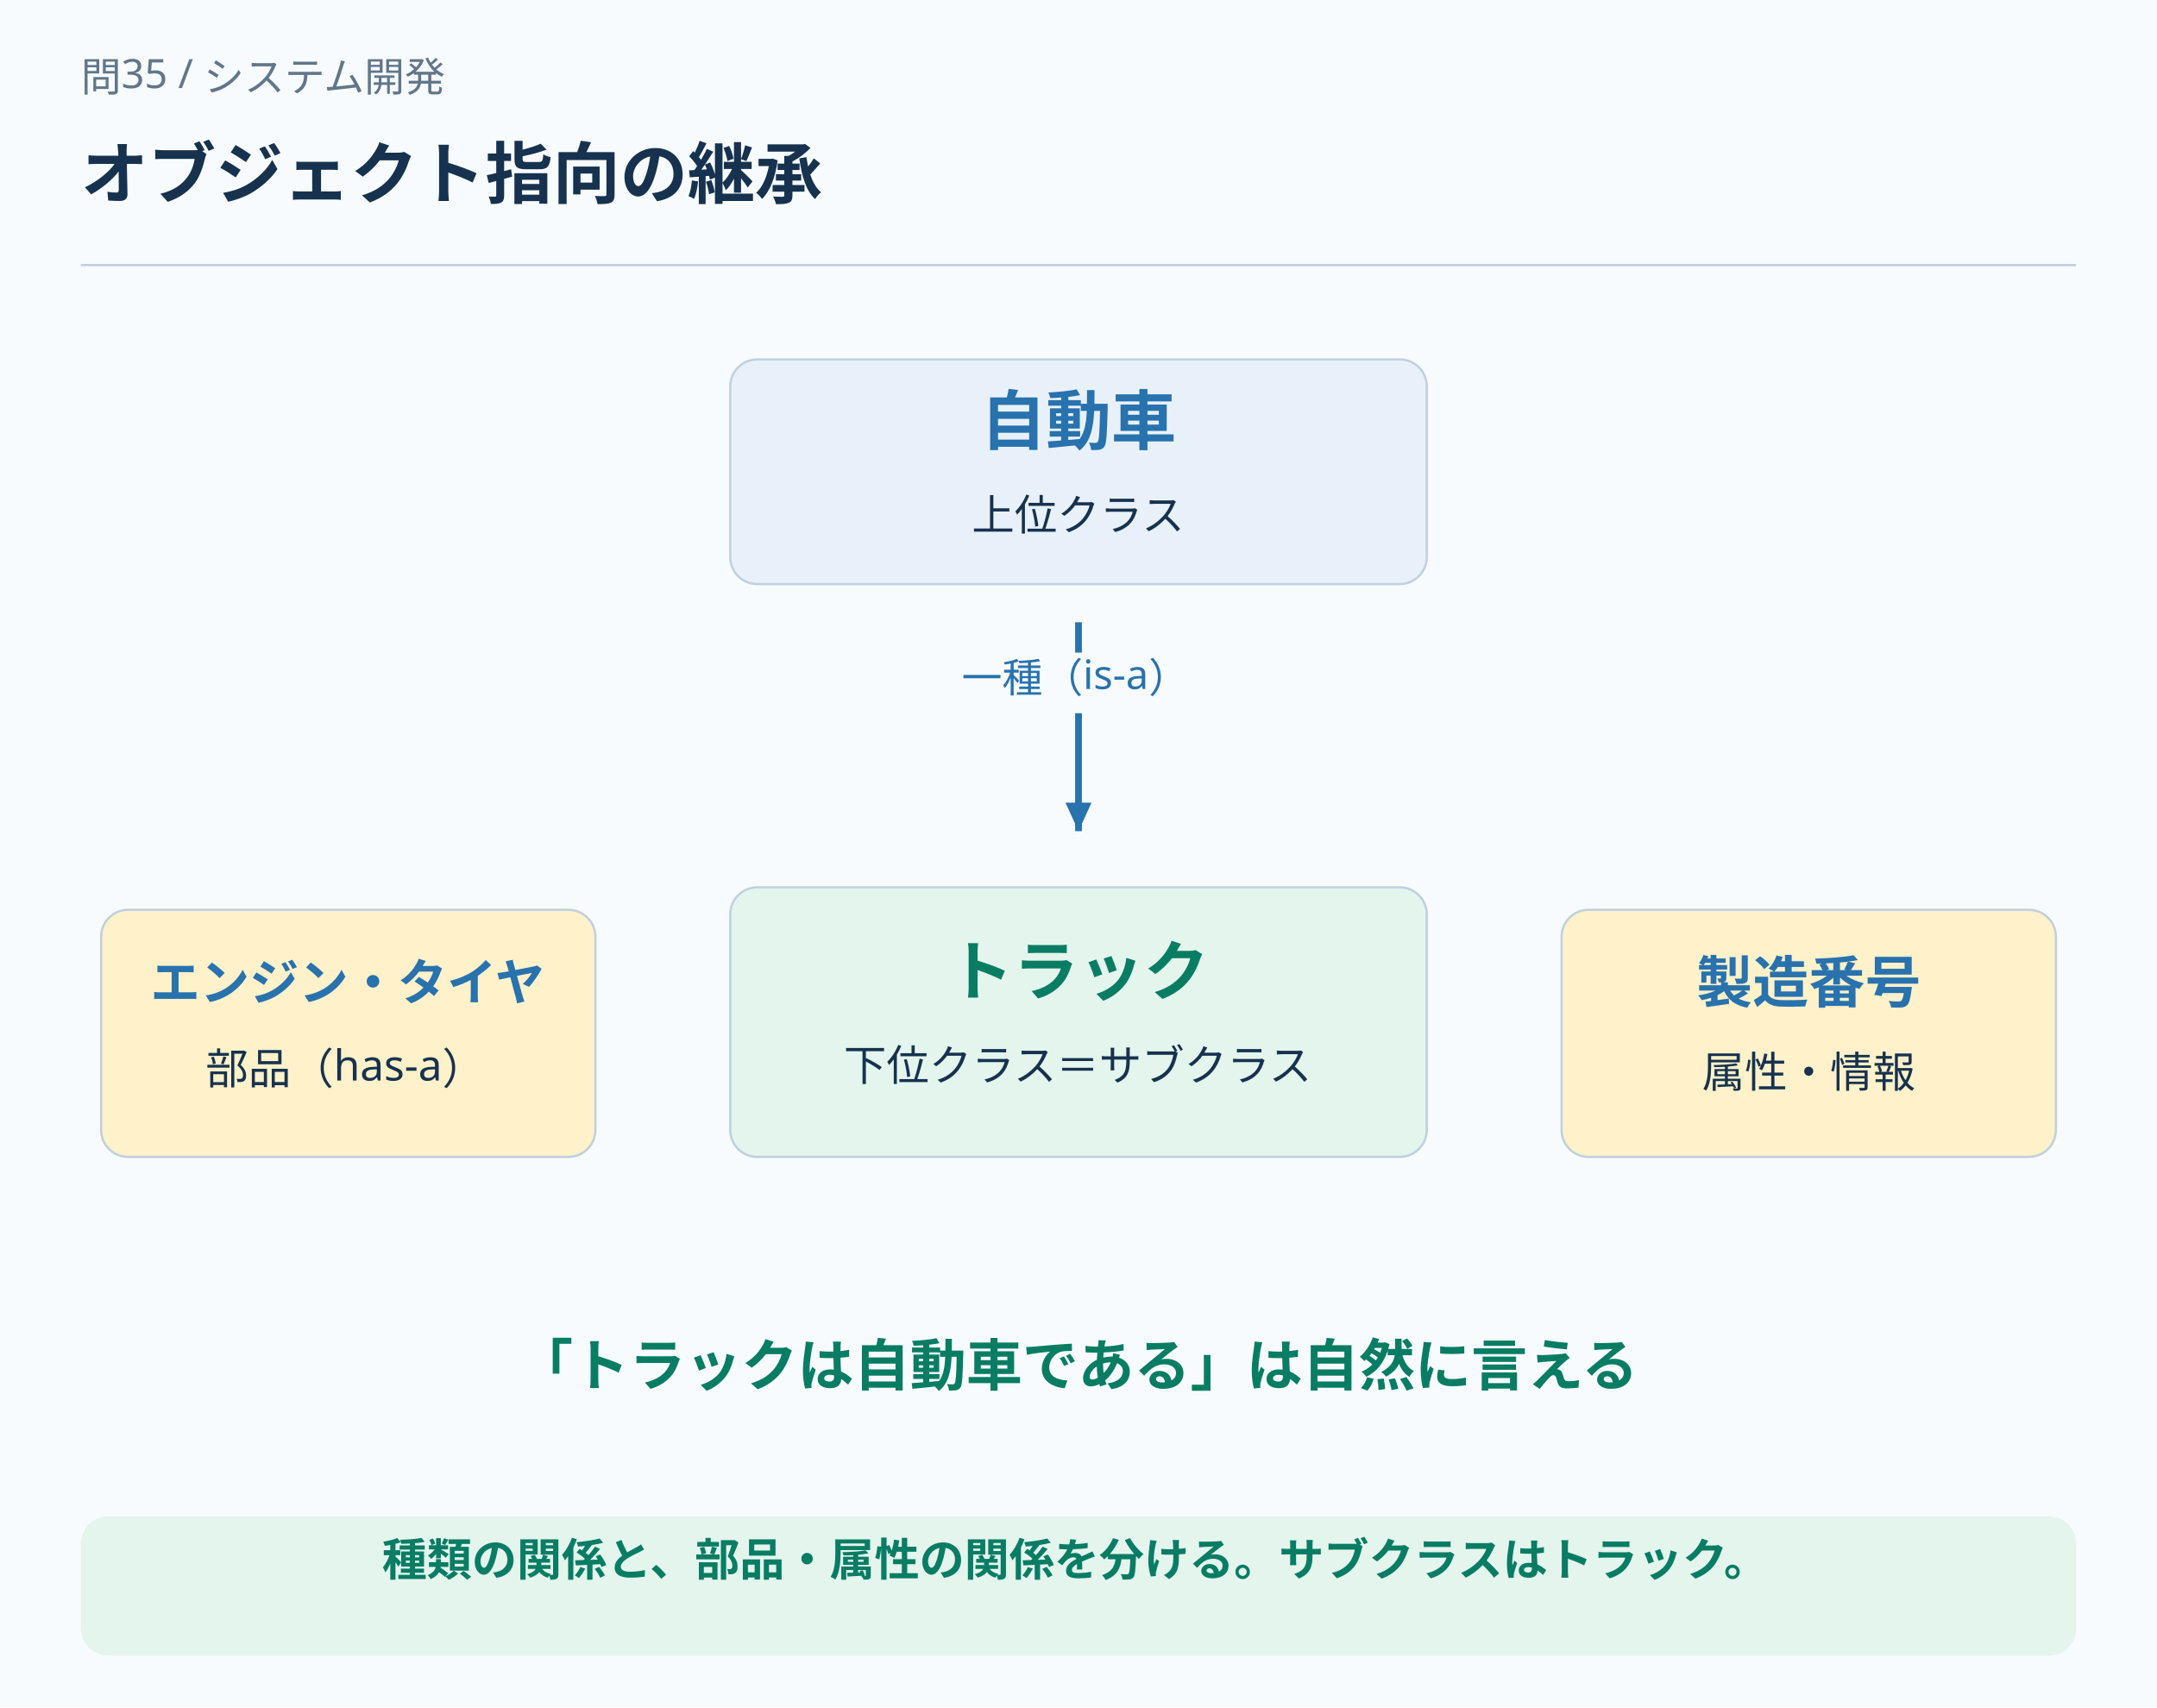
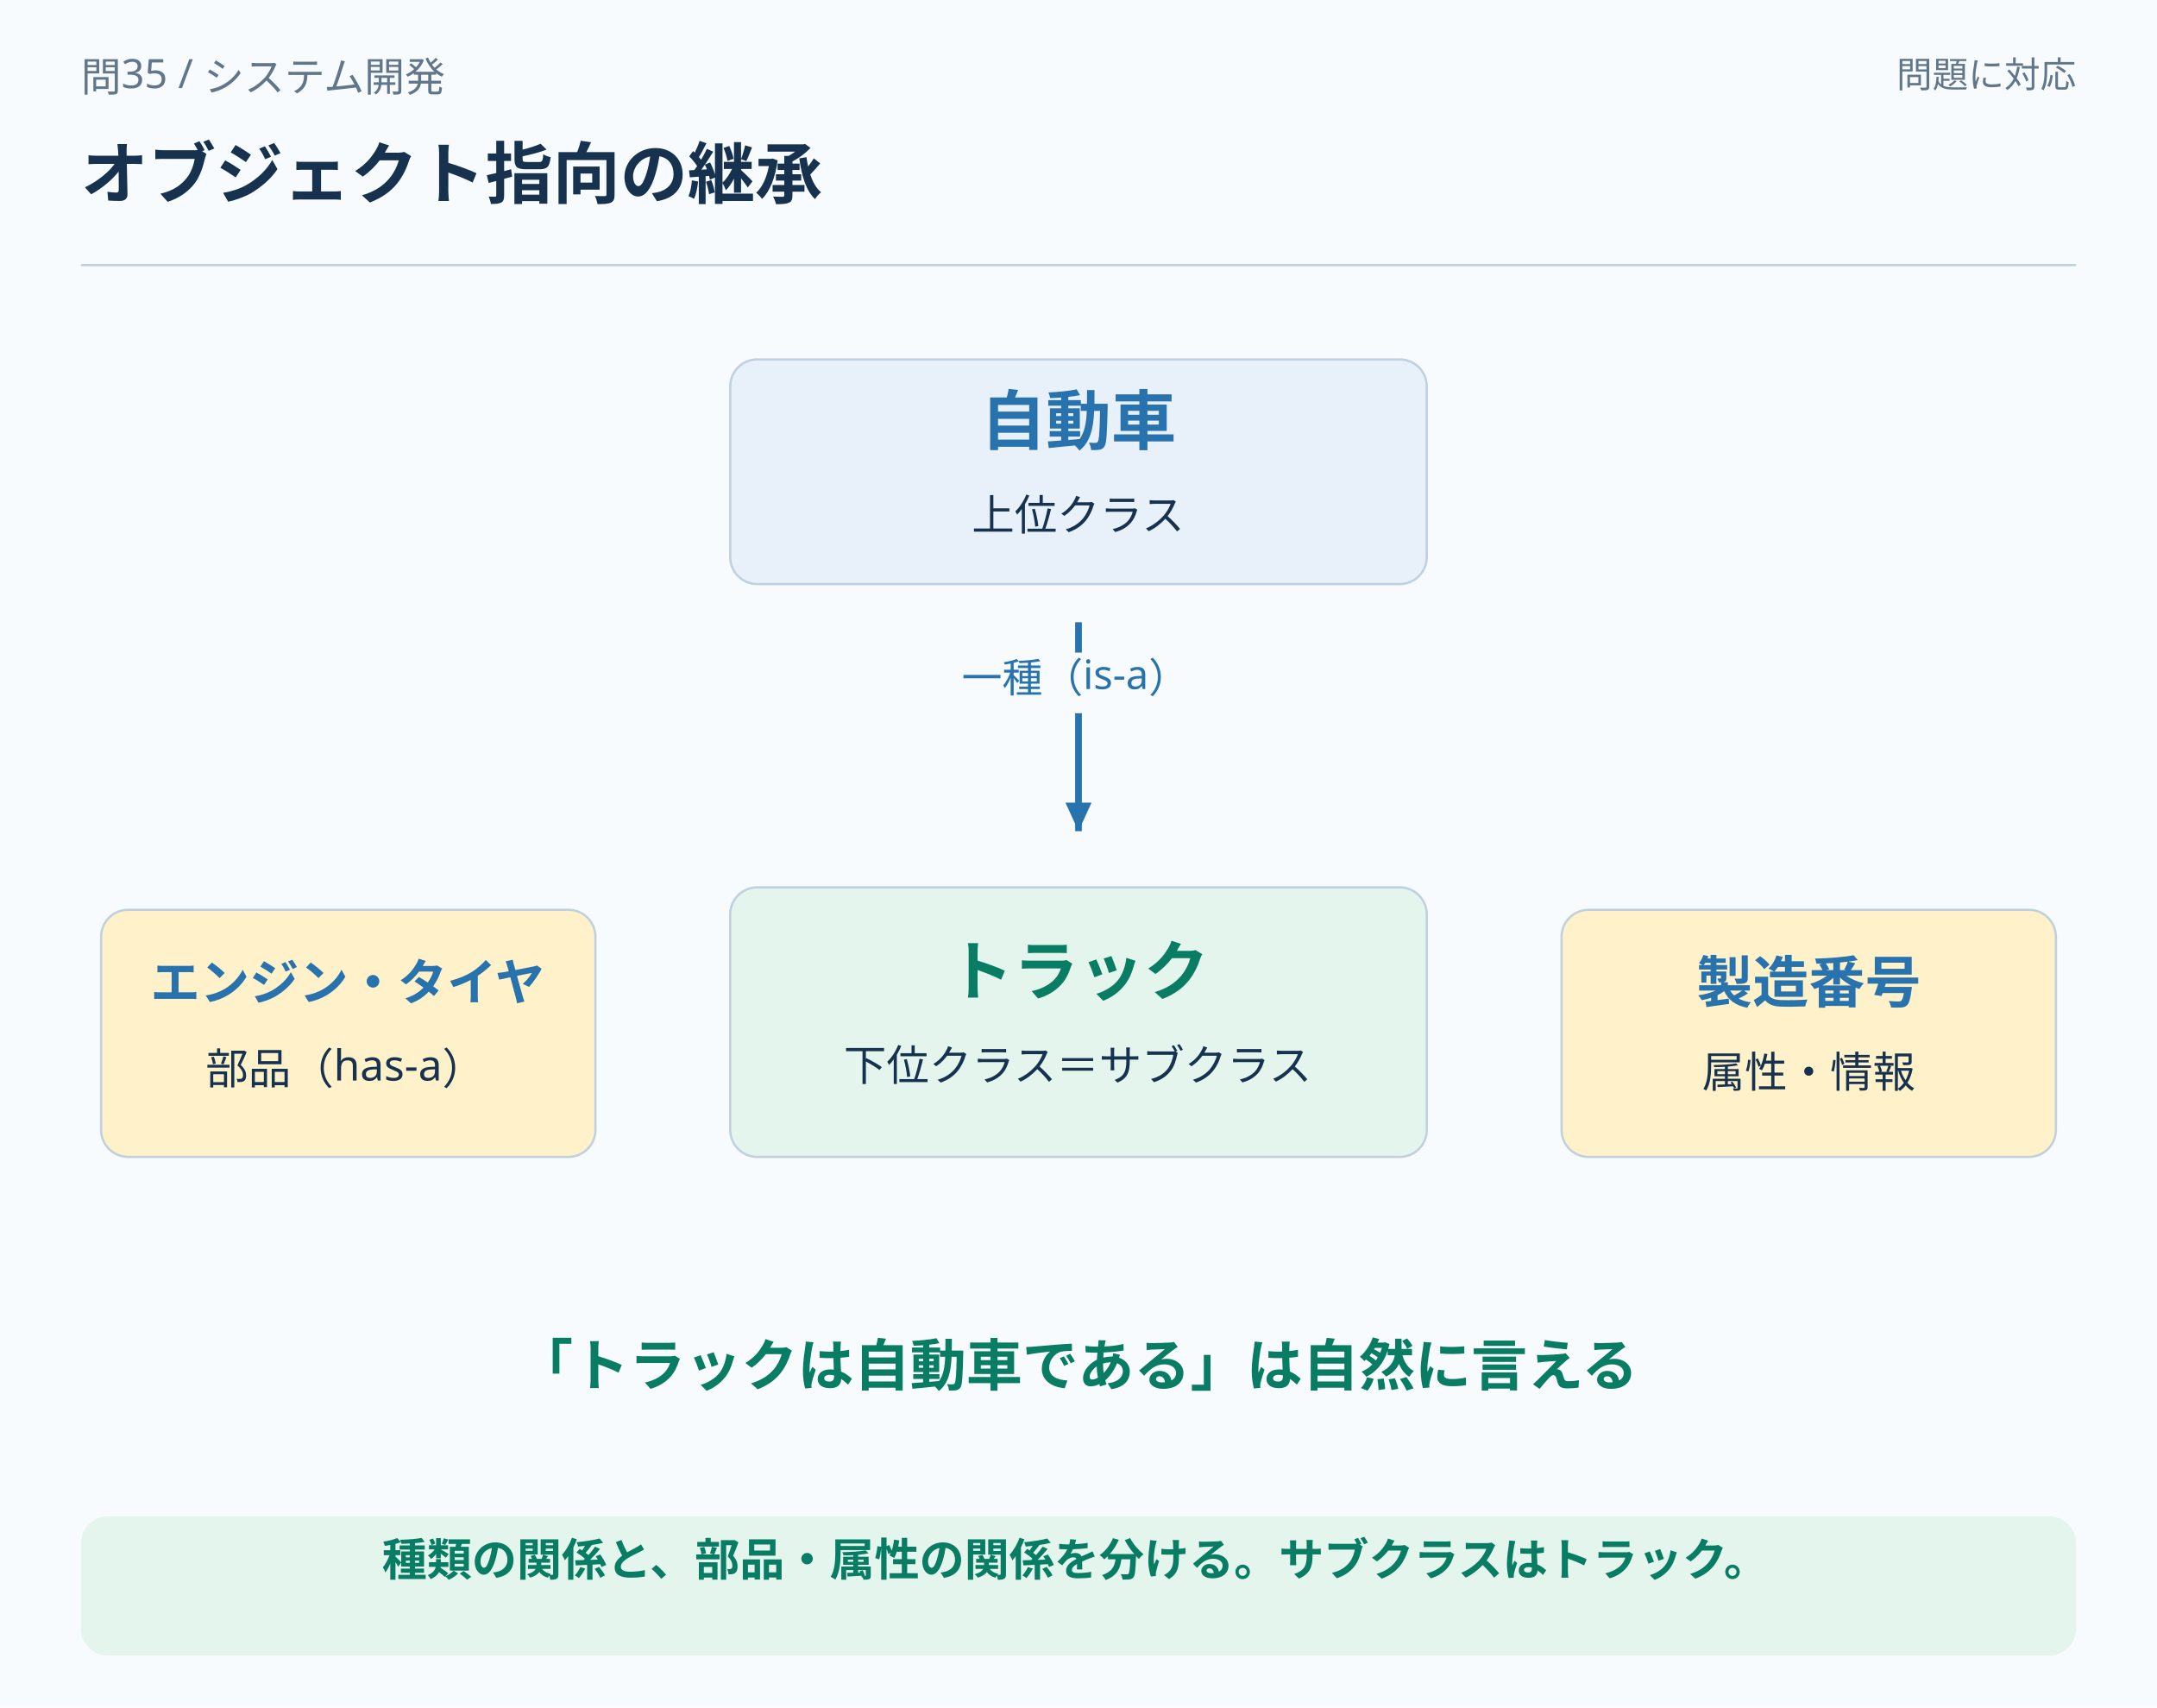
<svg xmlns="http://www.w3.org/2000/svg" viewBox="0 0 960 760" role="img" aria-labelledby="title35 desc35">
  <g font-family="Meiryo,Yu Gothic,sans-serif">
    <rect x="0" y="0" width="960" height="760" rx="0" fill="#f8fbfe" stroke="none" />
    <text x="36.00" y="25" font-size="18" fill="#61768a" font-weight="400" dominant-baseline="text-before-edge">問35  /  システム開発</text>
    <text x="36.00" y="62" font-size="30" fill="#16324f" font-weight="700" dominant-baseline="text-before-edge">オブジェクト指向の継承</text>
    <line x1="36" y1="118" x2="924" y2="118" stroke="#bfd0df" stroke-width="1" />
    <rect x="325" y="160" width="310" height="100" rx="12" fill="#e8f1fa" stroke="#bfd0df" />
    <text x="436.50" y="172.5" font-size="29" fill="#2872ae" font-weight="700" dominant-baseline="text-before-edge">自動車</text>
    <text x="432.50" y="219.5" font-size="19" fill="#16324f" font-weight="400" dominant-baseline="text-before-edge">上位クラス</text>
    <line x1="480" y1="277" x2="480" y2="370" stroke="#2872ae" stroke-width="3" />
    <polygon points="480.0,370.0 474.2,357.3 485.8,357.3" fill="#2872ae" />
    <rect x="422.0" y="290.5" width="116.0" height="27" rx="3" fill="#f8fbfe" stroke="none" />
    <text x="428.00" y="292.5" font-size="18" fill="#2872ae" font-weight="400" dominant-baseline="text-before-edge">一種（is-a）</text>
    <rect x="325" y="395" width="310" height="120" rx="12" fill="#e4f5ed" stroke="#bfd0df" />
    <text x="422.00" y="417.5" font-size="29" fill="#087d64" font-weight="700" dominant-baseline="text-before-edge">トラック</text>
    <text x="375.50" y="464.5" font-size="19" fill="#16324f" font-weight="400" dominant-baseline="text-before-edge">下位クラス＝サブクラス</text>
    <rect x="45" y="405" width="220" height="110" rx="12" fill="#fff1c9" stroke="#bfd0df" />
    <text x="67.00" y="426.0" font-size="22" fill="#2872ae" font-weight="700" dominant-baseline="text-before-edge">エンジン・タイヤ</text>
    <text x="91.50" y="466.0" font-size="19" fill="#16324f" font-weight="400" dominant-baseline="text-before-edge">部品（has-a）</text>
    <rect x="695" y="405" width="220" height="110" rx="12" fill="#fff1c9" stroke="#bfd0df" />
    <text x="755.00" y="424.5" font-size="25" fill="#2872ae" font-weight="700" dominant-baseline="text-before-edge">製造番号</text>
    <text x="757.50" y="467.5" font-size="19" fill="#16324f" font-weight="400" dominant-baseline="text-before-edge">属性・情報</text>
    <text x="230.00" y="595" font-size="25" fill="#087d64" font-weight="700" dominant-baseline="text-before-edge">「トラックは自動車である」は自然に言える</text>
    <rect x="36" y="675" width="888" height="62" rx="12" fill="#e4f5ed" stroke="none" />
    <text x="170.00" y="684" font-size="20" fill="#087d64" font-weight="700" dominant-baseline="text-before-edge">種類の関係と、部品・属性の関係を分ける。サブクラスはトラック。</text>
+     <text x="924" y="25" font-size="16" fill="#61768a" text-anchor="end" dominant-baseline="text-before-edge">問題に対応</text>
  </g>
</svg>
